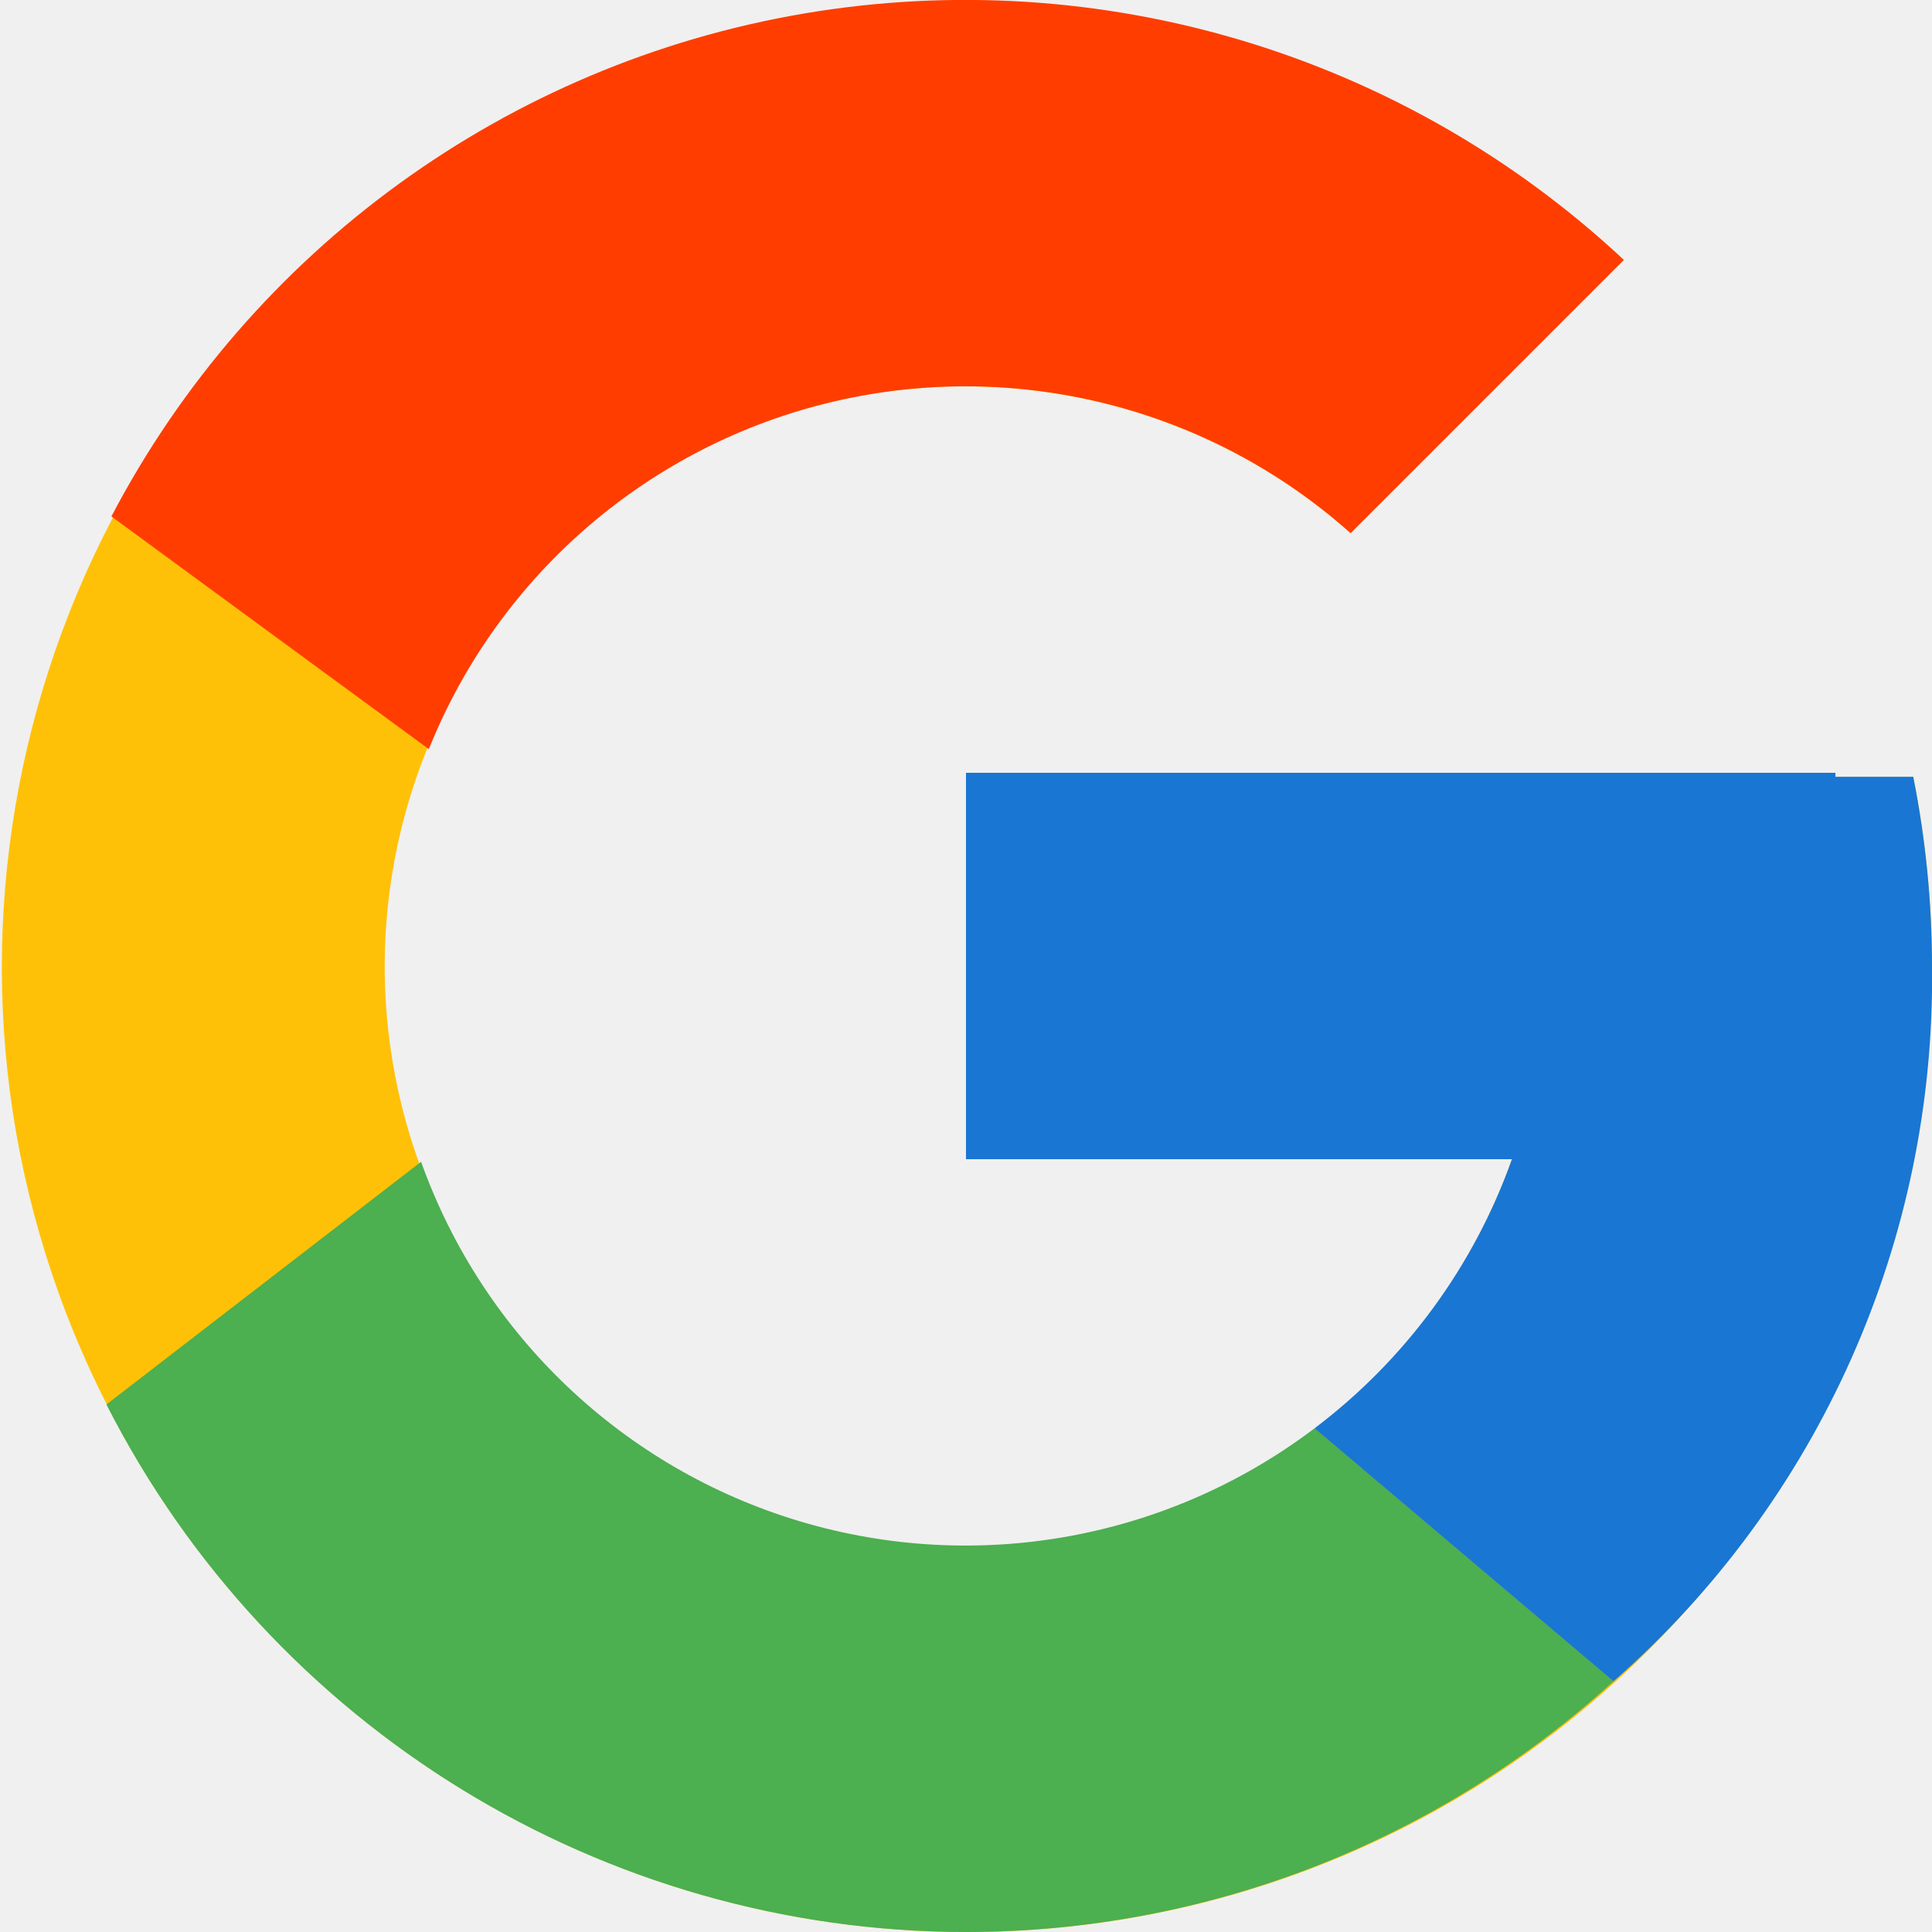
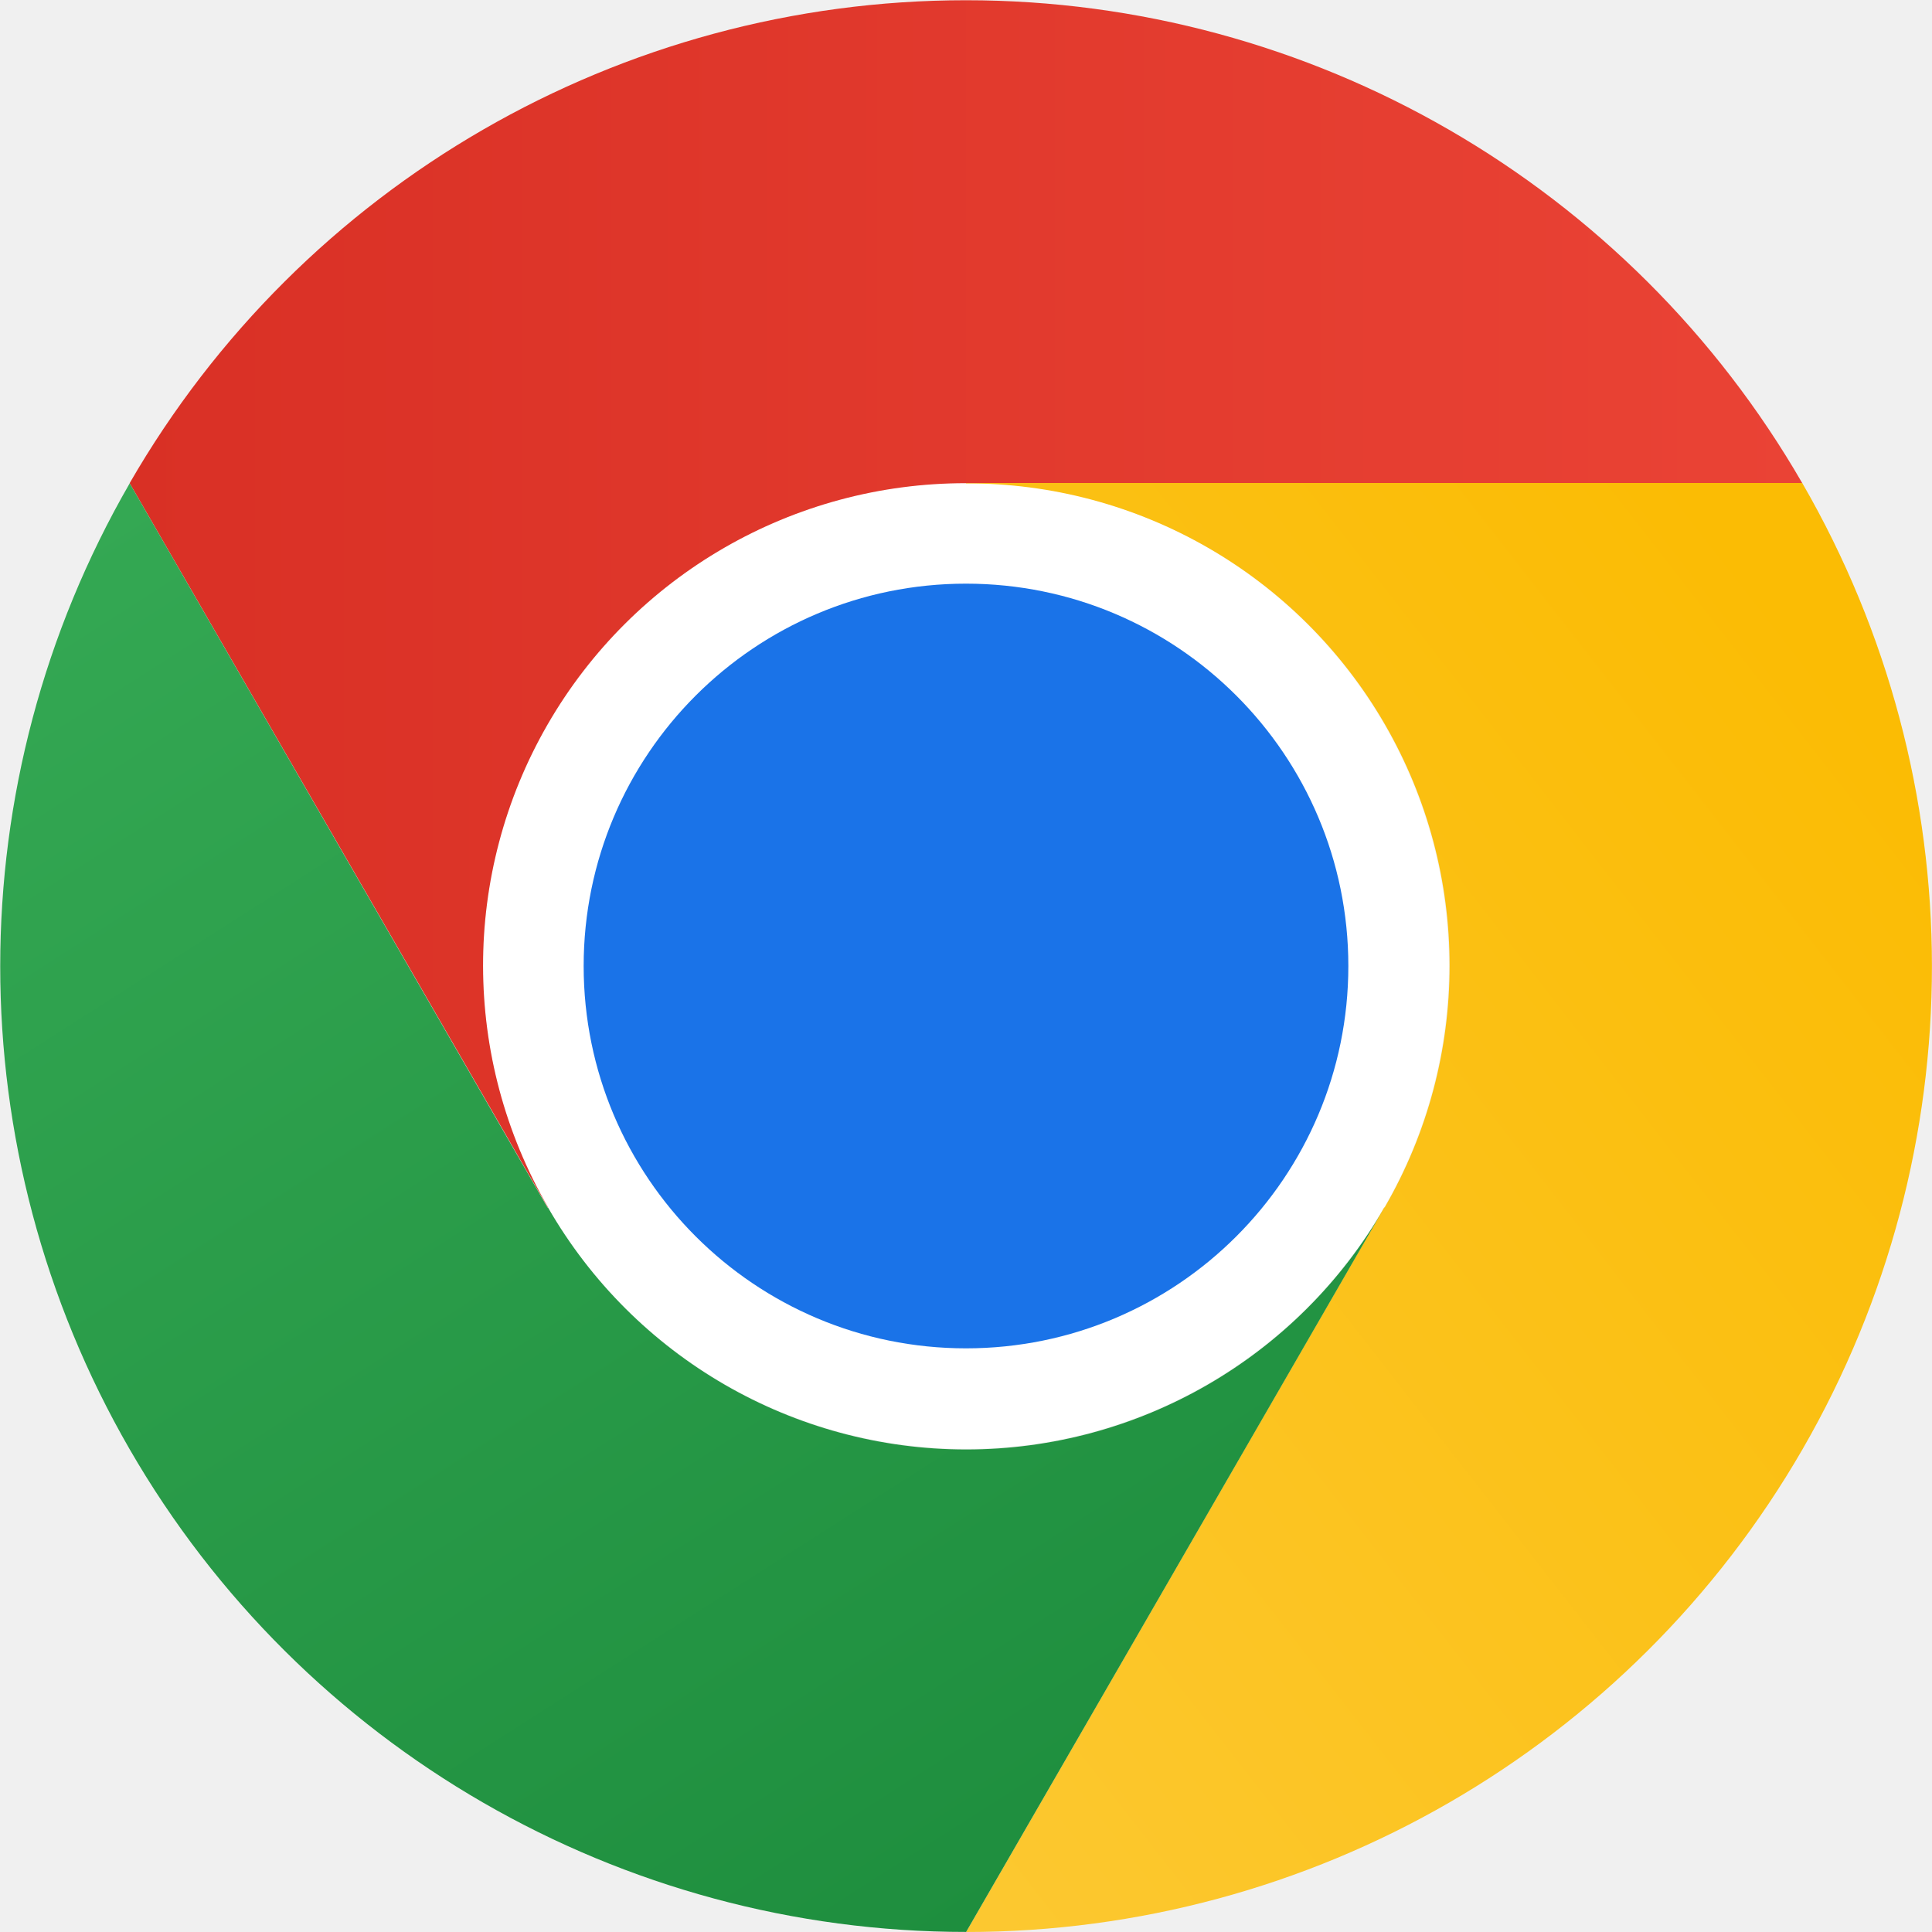
- <svg xmlns="http://www.w3.org/2000/svg" width="24" height="24" viewBox="0 0 24 24">
-   <g id="icons8-google" transform="translate(-4 -4)">
-     <path id="Контур_47562" data-name="Контур 47562" d="M27.767,13.65H26.8V13.6H16v4.8h6.782a7.206,7.206,0,1,1-2.005-7.777l3.394-3.394A11.988,11.988,0,1,0,28,16,12.082,12.082,0,0,0,27.767,13.65Z" fill="#ffc107" />
-     <path id="Контур_47563" data-name="Контур 47563" d="M6.306,10.415l3.943,2.891A7.185,7.185,0,0,1,21.7,10.623l3.394-3.394A11.976,11.976,0,0,0,6.306,10.415Z" transform="translate(-0.922)" fill="#ff3d00" />
-     <path id="Контур_47564" data-name="Контур 47564" d="M16.878,37.622a11.944,11.944,0,0,0,8.045-3.115l-3.714-3.143a7.181,7.181,0,0,1-11.1-3.31L6.2,31.069A11.991,11.991,0,0,0,16.878,37.622Z" transform="translate(-0.878 -9.622)" fill="#4caf50" />
-     <path id="Контур_47565" data-name="Контур 47565" d="M35.767,20.05H34.8V20H24v4.8h6.782a7.224,7.224,0,0,1-2.452,3.343h0l3.714,3.143A11.608,11.608,0,0,0,36,22.4,12.082,12.082,0,0,0,35.767,20.05Z" transform="translate(-8 -6.4)" fill="#1976d2" />
+ <svg xmlns="http://www.w3.org/2000/svg" width="30" height="30" viewBox="0 0 30 30">
+   <defs>
+     <linearGradient id="linear-gradient" y1="0.5" x2="1" y2="0.5" gradientUnits="objectBoundingBox">
+       <stop offset="0" stop-color="#d93025" />
+       <stop offset="1" stop-color="#ea4335" />
+     </linearGradient>
+     <linearGradient id="linear-gradient-2" x1="-0.136" y1="0.991" x2="0.729" y2="-0.009" gradientUnits="objectBoundingBox">
+       <stop offset="0" stop-color="#fcc934" />
+       <stop offset="1" stop-color="#fbbc04" />
+     </linearGradient>
+     <linearGradient id="linear-gradient-3" x1="0.773" y1="0.958" x2="0.169" y2="-0.042" gradientUnits="objectBoundingBox">
+       <stop offset="0" stop-color="#1e8e3e" />
+       <stop offset="1" stop-color="#34a853" />
+     </linearGradient>
+   </defs>
+   <g id="Google_Chrome_icon__February_2022_" data-name="Google_Chrome_icon_(February_2022)" transform="translate(0.004 0.004)">
+     <circle id="Ellipse_1160" data-name="Ellipse 1160" cx="7.499" cy="7.499" r="7.499" transform="translate(7.497 7.494)" fill="#fff" />
+     <path id="Path_47500" data-name="Path 47500" d="M2.008,22.495A15,15,0,1,0,7.5,2.008,15,15,0,0,0,2.008,22.495ZM21.49,11.247A7.5,7.5,0,1,1,11.247,8.5,7.5,7.5,0,0,1,21.49,11.247Z" transform="translate(0 0)" fill="none" />
+     <path id="Path_47501" data-name="Path 47501" d="M16.2,7.5H29.191a14.994,14.994,0,0,0-25.973,0L9.711,18.747h.006A7.489,7.489,0,0,1,16.2,7.5Z" transform="translate(-1.209 -0.001)" fill="url(#linear-gradient)" />
+     <circle id="Ellipse_1161" data-name="Ellipse 1161" cx="5.937" cy="5.937" r="5.937" transform="translate(9.059 9.059)" fill="#1a73e8" />
+     <path id="Path_47502" data-name="Path 47502" d="M30.492,23.251,24,34.5A14.994,14.994,0,0,0,36.984,12H24l0,.006a7.489,7.489,0,0,1,6.5,11.242Z" transform="translate(-9.003 -4.504)" fill="url(#linear-gradient-2)" />
+     <path id="Path_47503" data-name="Path 47503" d="M8.5,23.252,2.012,12.006A14.994,14.994,0,0,0,15,34.5l6.493-11.246,0,0a7.49,7.49,0,0,1-12.984,0Z" transform="translate(-0.002 -4.505)" fill="url(#linear-gradient-3)" />
  </g>
</svg>
